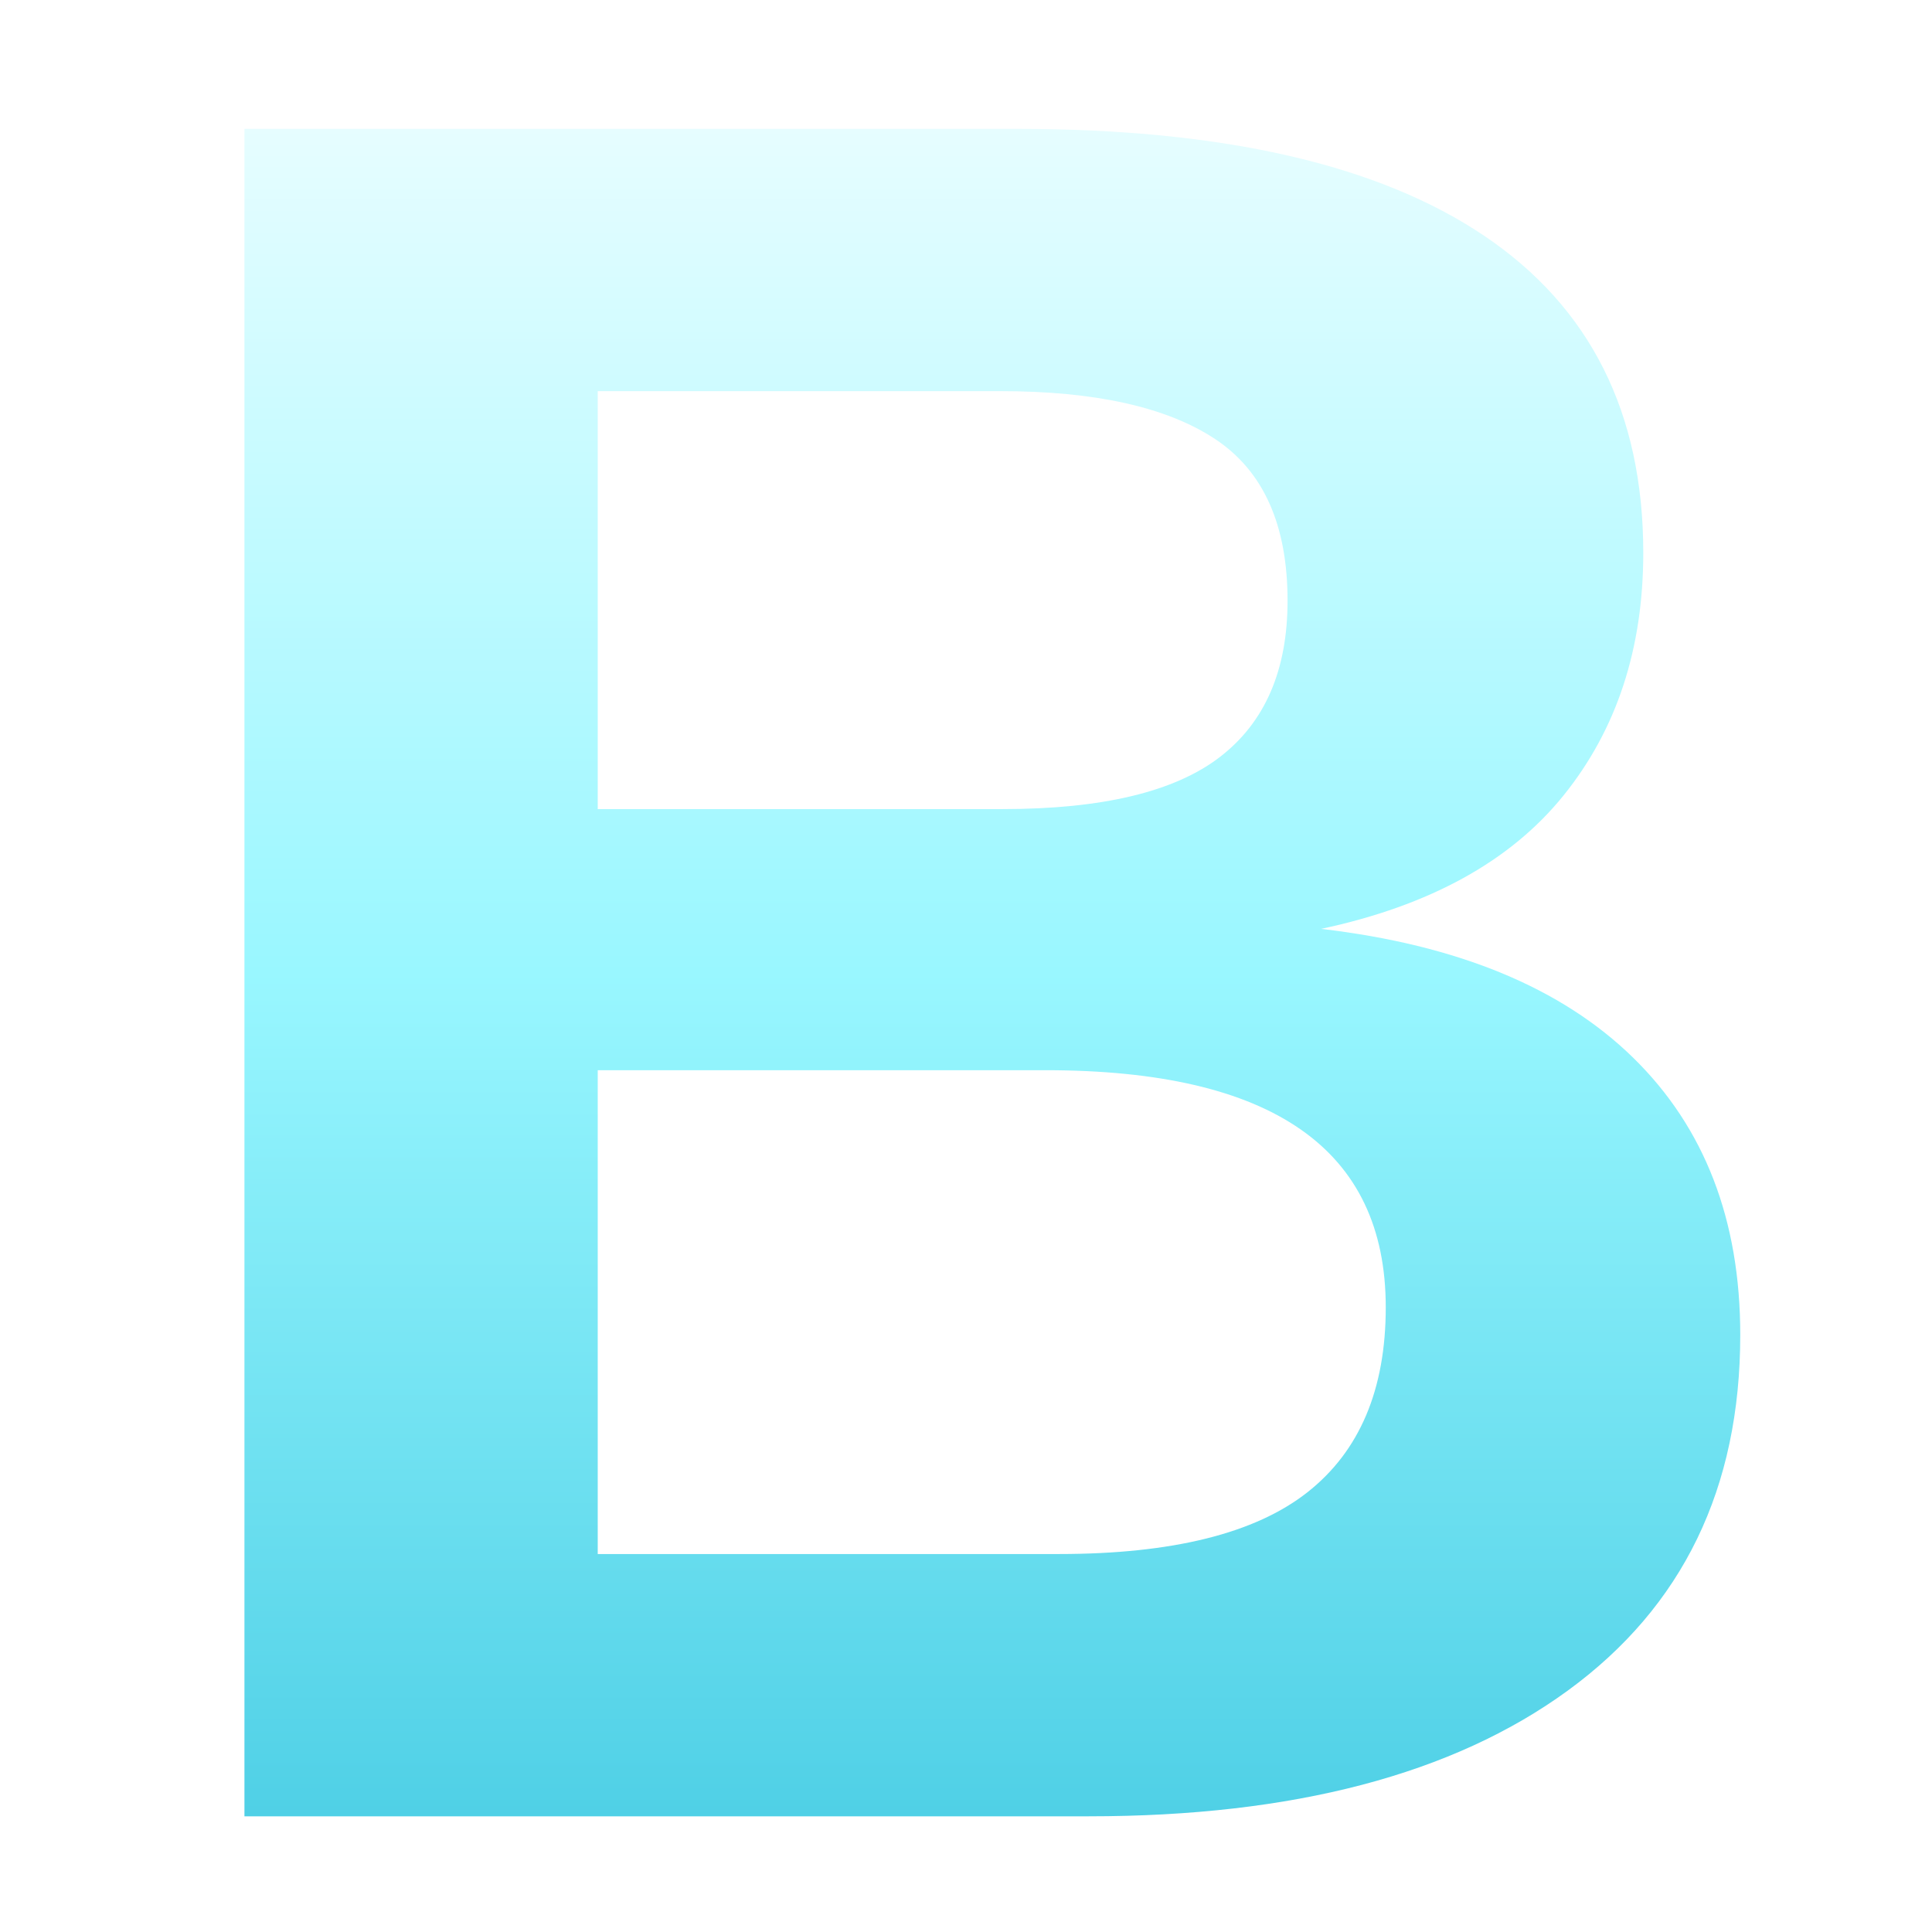
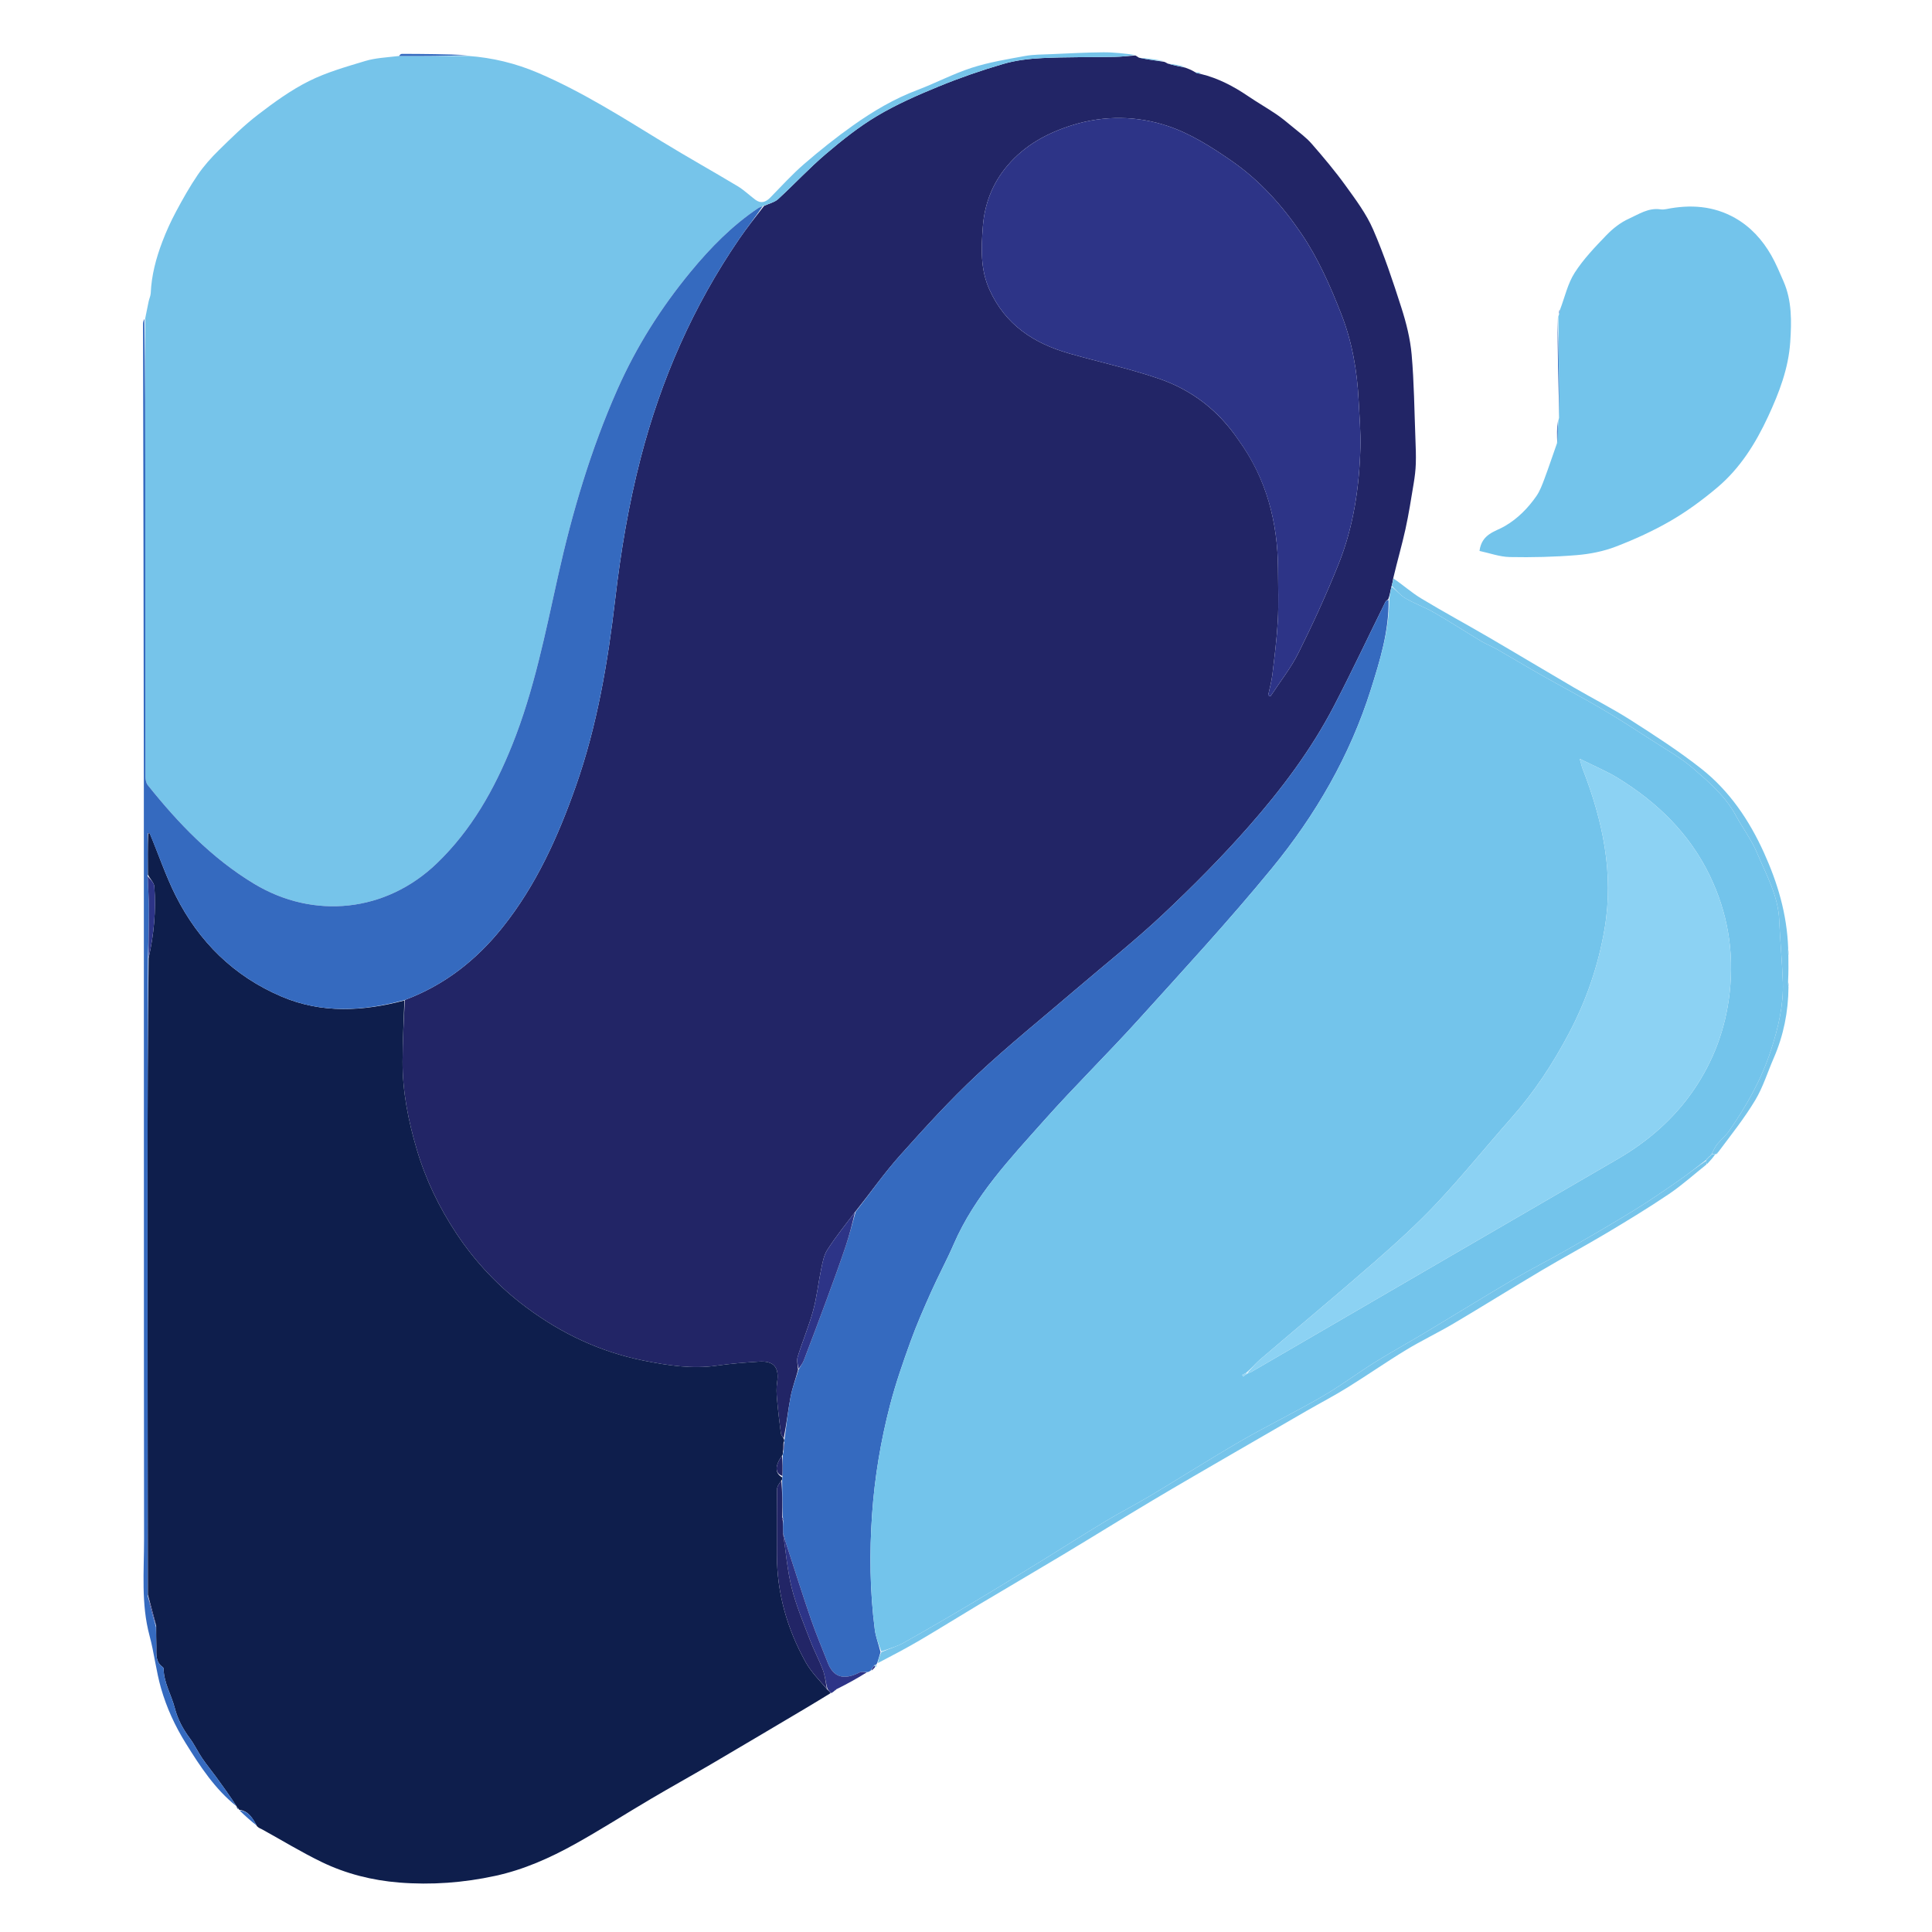
- <svg xmlns="http://www.w3.org/2000/svg" width="1024" height="1024" viewBox="0 0 1024 1024">
-   <defs>
-     <linearGradient id="b" x1="0" y1="0" x2="0" y2="1">
-       <stop offset="0" stop-color="#e6fdff" />
-       <stop offset="0.5" stop-color="#99f7ff" />
-       <stop offset="1" stop-color="#4fd0e6" />
-     </linearGradient>
-   </defs>
-   <text x="512" y="512" font-family="'Century Gothic', 'Segoe UI', Arial, sans-serif" font-weight="700" font-size="1300" fill="url(#b)" text-anchor="middle" dominant-baseline="central">B</text>
+ <svg xmlns="http://www.w3.org/2000/svg" version="1.1" id="Layer_1" x="0px" y="0px" width="100%" viewBox="0 0 2415 2415" xml:space="preserve">
+   <g transform="translate(1207.5,1207.5) scale(2.4) translate(-1320.5,-825)">
+     <path fill="#222566" opacity="1" stroke="none" d=" M1423.742,354.072   C1424.194,354.254 1424.647,354.437 1425.566,354.987   C1428.95,355.948 1431.867,356.54 1434.783,357.132   C1436.323,357.699 1437.863,358.267 1439.684,359.398   C1440.909,360.106 1441.853,360.251 1442.797,360.396   C1451.82,362.585 1459.865,366.817 1467.498,372.001   C1472.246,375.226 1477.245,378.081 1482,381.295   C1484.931,383.275 1487.675,385.546 1490.397,387.814   C1493.854,390.695 1497.588,393.37 1500.521,396.729   C1506.708,403.812 1512.778,411.046 1518.282,418.663   C1523.518,425.907 1529.008,433.266 1532.535,441.379   C1538.279,454.595 1542.858,468.355 1547.256,482.101   C1549.787,490.013 1551.874,498.27 1552.602,506.51   C1553.89,521.087 1554.009,535.769 1554.572,550.409   C1554.737,554.719 1554.913,559.041 1554.775,563.348   C1554.666,566.764 1554.242,570.19 1553.683,573.567   C1552.358,581.564 1551.123,589.589 1549.38,597.499   C1547.558,605.768 1545.184,613.916 1543.072,622.826   C1542.804,624.691 1542.514,625.847 1542.076,627.389   C1541.556,629.801 1541.185,631.826 1540.464,633.918   C1539.699,634.48 1539.163,634.916 1538.885,635.48   C1529.993,653.502 1521.44,671.7 1512.177,689.529   C1500.232,712.522 1484.658,733.156 1467.625,752.497   C1453.577,768.448 1438.523,783.6 1423.032,798.168   C1408.528,811.808 1392.852,824.201 1377.716,837.17   C1360.43,851.981 1342.659,866.277 1326.057,881.819   C1311.991,894.987 1298.964,909.32 1286.101,923.695   C1277.824,932.946 1270.675,943.206 1262.708,953.148   C1257.638,959.779 1252.597,966.094 1248.253,972.857   C1246.417,975.715 1245.788,979.46 1245.063,982.898   C1243.552,990.069 1242.814,997.434 1240.884,1004.479   C1238.653,1012.626 1235.336,1020.47 1232.825,1028.55   C1232.222,1030.489 1232.941,1032.84 1233.034,1035.389   C1231.694,1040.34 1230.011,1044.835 1229.133,1049.483   C1227.789,1056.596 1226.999,1063.814 1225.583,1070.898   C1224.804,1069.967 1224.178,1069.155 1224.067,1068.279   C1223.323,1062.386 1222.582,1056.488 1222.065,1050.573   C1221.812,1047.683 1221.688,1044.697 1222.121,1041.848   C1223.307,1034.031 1220.468,1030.533 1212.586,1031.062   C1205.335,1031.548 1198.062,1032.064 1190.88,1033.122   C1177.858,1035.041 1165.073,1033.025 1152.495,1030.507   C1130.142,1026.032 1109.904,1016.507 1091.561,1002.842   C1077.157,992.111 1064.987,979.224 1055.142,964.394   C1046.172,950.882 1039.118,936.359 1034.45,920.559   C1030.005,905.512 1026.999,890.422 1027.048,874.787   C1027.082,864.174 1027.665,853.563 1028.229,842.687   C1049.011,834.897 1065.484,821.909 1079.063,804.927   C1096.651,782.932 1107.991,757.72 1117.259,731.422   C1128.411,699.775 1133.953,666.913 1137.818,633.757   C1140.703,609.011 1144.814,584.541 1151.064,560.422   C1161.669,519.497 1178.4,481.332 1202.322,446.412   C1206.335,440.554 1210.75,434.972 1215.33,429.113   C1218.039,427.851 1220.846,427.226 1222.68,425.542   C1231.059,417.853 1238.819,409.459 1247.469,402.103   C1255.91,394.924 1264.694,387.913 1274.182,382.262   C1284.266,376.254 1295.166,371.473 1306.057,367   C1317.08,362.473 1328.4,358.547 1339.836,355.199   C1346.432,353.268 1353.489,352.438 1360.386,352.111   C1372.825,351.521 1385.301,351.727 1397.76,351.498   C1401.419,351.43 1405.071,351.018 1408.725,350.764   C1409.181,351.019 1409.636,351.273 1410.587,351.921   C1415.302,352.9 1419.522,353.486 1423.742,354.072  M1462.45,551.069   C1477.028,571.152 1482.909,593.894 1483.009,618.394   C1483.045,627.313 1483.384,636.253 1482.906,645.146   C1482.401,654.545 1481.19,663.913 1480.072,673.268   C1479.639,676.897 1478.617,680.456 1477.863,684.046   C1478.273,684.205 1478.683,684.364 1479.093,684.522   C1484.037,676.956 1489.76,669.776 1493.757,661.739   C1501.273,646.622 1508.324,631.221 1514.593,615.548   C1522.289,596.305 1525.309,575.944 1525.907,555.298   C1526.146,547.023 1525.407,538.714 1524.994,530.426   C1524.225,514.963 1521.608,499.837 1515.929,485.38   C1510.219,470.845 1503.998,456.567 1495.151,443.544   C1485.154,428.825 1473.355,415.706 1458.792,405.639   C1448.487,398.515 1437.49,391.49 1425.751,387.559   C1409.601,382.15 1392.391,381.866 1375.741,387.099   C1362.788,391.17 1351.183,397.429 1342.103,408.115   C1334.194,417.421 1330.149,428.225 1329.279,439.899   C1328.46,450.869 1327.871,461.981 1332.721,472.734   C1341.019,491.131 1355.899,500.753 1374.391,506.016   C1389.838,510.412 1405.594,513.86 1420.772,519.025   C1437.804,524.82 1451.794,535.383 1462.45,551.069  z" />
+     <path fill="#0E1E4C" opacity="1" stroke="none" d=" M1028.002,842.952   C1027.665,853.563 1027.082,864.174 1027.048,874.787   C1026.999,890.422 1030.005,905.512 1034.45,920.559   C1039.118,936.359 1046.172,950.882 1055.142,964.394   C1064.987,979.224 1077.157,992.111 1091.561,1002.842   C1109.904,1016.507 1130.142,1026.032 1152.495,1030.507   C1165.073,1033.025 1177.858,1035.041 1190.88,1033.122   C1198.062,1032.064 1205.335,1031.548 1212.586,1031.062   C1220.468,1030.533 1223.307,1034.031 1222.121,1041.848   C1221.688,1044.697 1221.812,1047.683 1222.065,1050.573   C1222.582,1056.488 1223.323,1062.386 1224.067,1068.279   C1224.178,1069.155 1224.804,1069.967 1225.605,1071.233   C1225.969,1072.1 1225.919,1072.544 1225.525,1073.065   C1225.18,1074.772 1225.179,1076.4 1225.167,1078.364   C1225.118,1079.144 1225.078,1079.59 1224.665,1080.089   C1220.833,1085.398 1220.996,1089.242 1224.8,1091.362   C1224.809,1092.1 1224.772,1092.522 1224.348,1092.982   C1223.313,1094.484 1222.126,1095.94 1222.105,1097.412   C1221.946,1108.785 1222.013,1120.161 1222.01,1131.536   C1222.004,1151.547 1227.327,1170.21 1236.98,1187.566   C1239.886,1192.792 1244.322,1197.167 1248.35,1201.934   C1249.108,1202.517 1249.574,1203.099 1250.04,1203.681   C1245.982,1206.145 1241.945,1208.646 1237.861,1211.068   C1221.182,1220.961 1204.515,1230.877 1187.788,1240.69   C1177.357,1246.81 1166.774,1252.671 1156.355,1258.812   C1143.148,1266.597 1130.227,1274.888 1116.832,1282.329   C1103.763,1289.59 1090.163,1295.665 1075.347,1298.883   C1058.76,1302.487 1042.032,1303.711 1025.234,1302.365   C1011.292,1301.247 997.636,1297.831 984.997,1291.719   C974.393,1286.592 964.302,1280.407 953.968,1274.718   C953.14,1274.263 952.189,1274.031 951.196,1272.993   C948.933,1268.696 946.753,1265.12 942.046,1264.468   C942.046,1264.468 941.719,1264.289 941.619,1264.001   C941.518,1263.714 941.272,1263.489 941.272,1263.489   C941.272,1263.489 940.956,1263.596 940.956,1263.596   C940.956,1263.596 940.681,1263.335 940.7,1262.825   C937.139,1257.347 933.582,1252.361 929.969,1247.417   C927.569,1244.132 924.957,1240.997 922.68,1237.631   C920.405,1234.268 918.681,1230.515 916.264,1227.269   C912.665,1222.435 909.94,1217.394 908.401,1211.447   C906.627,1204.589 902.678,1198.331 902.581,1190.96   C902.577,1190.672 902.335,1190.29 902.088,1190.116   C898.337,1187.476 898.841,1183.52 898.804,1179.711   C898.769,1176.215 898.668,1172.72 898.719,1168.796   C897.371,1163.201 895.902,1158.035 894.38,1152.414   C894.288,1080.327 894.215,1008.695 894.219,937.065   C894.222,898.419 894.356,859.773 894.77,820.967   C897.554,808.517 898.722,796.111 897.759,783.608   C897.606,781.623 895.598,779.782 894.391,777.419   C894.321,770.013 894.308,763.063 894.514,756.035   C894.733,755.957 895.113,755.687 895.383,755.948   C900.019,766.961 903.69,778.062 908.89,788.393   C920.949,812.354 939.17,830.342 964.041,840.926   C985.003,849.846 1006.48,848.608 1028.002,842.952  z" />
+     <path fill="#76C4EA" opacity="1" stroke="none" d=" M1408.532,350.446   C1405.071,351.018 1401.419,351.43 1397.76,351.498   C1385.301,351.727 1372.825,351.521 1360.386,352.111   C1353.489,352.438 1346.432,353.268 1339.836,355.199   C1328.4,358.547 1317.08,362.473 1306.057,367   C1295.166,371.473 1284.266,376.254 1274.182,382.262   C1264.694,387.913 1255.91,394.924 1247.469,402.103   C1238.819,409.459 1231.059,417.853 1222.68,425.542   C1220.846,427.226 1218.039,427.851 1214.994,429.072   C1213.587,429.567 1212.827,429.895 1212.151,430.349   C1198.628,439.43 1187.386,450.92 1177.076,463.422   C1161.635,482.147 1148.778,502.472 1138.947,524.673   C1125.092,555.958 1115.44,588.586 1108.003,621.921   C1101.385,651.587 1095.545,681.459 1084.157,709.842   C1074.894,732.929 1062.935,754.219 1044.77,771.648   C1018.424,796.928 980.83,801.022 949.568,782.091   C927.573,768.773 910.17,750.597 894.304,730.747   C893.395,729.609 893.137,727.684 893.135,726.124   C893.068,675.481 893.075,624.838 893.058,574.195   C893.048,545.384 893.015,516.573 892.992,487.763   C893.595,484.773 894.172,481.779 894.813,478.798   C895.12,477.372 895.819,475.984 895.881,474.559   C896.281,465.273 898.635,456.414 901.9,447.814   C903.924,442.482 906.301,437.243 908.988,432.214   C912.498,425.647 916.158,419.114 920.348,412.971   C923.517,408.327 927.339,404.034 931.365,400.089   C937.949,393.639 944.554,387.103 951.85,381.517   C960.206,375.118 968.878,368.82 978.242,364.136   C987.477,359.517 997.653,356.652 1007.605,353.644   C1012.843,352.061 1018.485,351.817 1024.839,351.069   C1037.552,351.114 1049.37,351.058 1061.187,351.003   C1073.857,351.899 1086.057,354.873 1097.7,359.859   C1120.465,369.609 1141.304,382.857 1162.355,395.732   C1175.306,403.653 1188.578,411.046 1201.591,418.866   C1204.875,420.838 1207.684,423.588 1210.778,425.89   C1213.712,428.073 1216.203,427.188 1218.599,424.742   C1224.377,418.845 1229.943,412.685 1236.176,407.304   C1244.382,400.22 1252.888,393.419 1261.734,387.158   C1272.129,379.799 1283.079,373.314 1295.12,368.77   C1304.676,365.164 1313.794,360.304 1323.486,357.176   C1332.415,354.294 1341.811,352.768 1351.078,351.061   C1355.552,350.236 1360.199,350.286 1364.774,350.085   C1373.873,349.685 1382.976,349.19 1392.081,349.12   C1397.497,349.078 1402.919,349.768 1408.532,350.446  z" />
+     <path fill="#356ABF" opacity="1" stroke="none" d=" M1225.039,1080.035   C1225.078,1079.59 1225.118,1079.144 1225.419,1078.094   C1225.744,1075.988 1225.806,1074.487 1225.869,1072.987   C1225.919,1072.544 1225.969,1072.1 1225.997,1071.322   C1226.999,1063.814 1227.789,1056.596 1229.133,1049.483   C1230.011,1044.835 1231.694,1040.34 1233.318,1035.2   C1234.442,1033.201 1235.475,1031.859 1236.054,1030.344   C1240.092,1019.775 1244.092,1009.191 1247.994,998.571   C1251.374,989.373 1254.744,980.166 1257.858,970.876   C1259.826,965.005 1261.315,958.973 1263.02,953.014   C1270.675,943.206 1277.824,932.946 1286.101,923.695   C1298.964,909.32 1311.991,894.987 1326.057,881.819   C1342.659,866.277 1360.43,851.981 1377.716,837.17   C1392.852,824.201 1408.528,811.808 1423.032,798.168   C1438.523,783.6 1453.577,768.448 1467.625,752.497   C1484.658,733.156 1500.232,712.522 1512.177,689.529   C1521.44,671.7 1529.993,653.502 1538.885,635.48   C1539.163,634.916 1539.699,634.48 1540.592,634.372   C1540.8,650.766 1536.114,665.901 1531.384,680.925   C1520.496,715.507 1502.502,746.484 1479.68,774.287   C1457.534,801.268 1433.815,826.974 1410.391,852.883   C1394.321,870.658 1377.164,887.457 1361.24,905.357   C1343.515,925.284 1325.014,944.76 1314.153,969.795   C1310.514,978.182 1306.137,986.247 1302.407,994.597   C1298.574,1003.176 1294.777,1011.8 1291.589,1020.63   C1287.663,1031.507 1283.847,1042.477 1280.944,1053.657   C1276.11,1072.274 1272.935,1091.198 1271.594,1110.465   C1270.194,1130.588 1270.429,1150.61 1272.994,1170.591   C1273.49,1174.46 1274.985,1178.2 1275.993,1182.365   C1275.397,1184.494 1274.826,1186.256 1274.255,1188.019   C1274.162,1188.194 1274.07,1188.369 1273.77,1188.819   C1273.562,1189.093 1273.256,1189.038 1272.905,1189.067   C1272.026,1190.021 1271.497,1190.946 1270.969,1191.87   C1270.497,1192.237 1270.024,1192.604 1269.134,1192.766   C1267.48,1192.681 1266.076,1192.46 1265.039,1192.977   C1256.716,1197.128 1251.44,1195.503 1248.441,1187.743   C1245.564,1180.298 1242.409,1172.951 1239.809,1165.411   C1235.519,1152.968 1231.573,1140.406 1227.492,1127.891   C1226.725,1125.539 1226.004,1123.172 1225.23,1120.392   C1225.165,1117.984 1225.132,1115.996 1225.308,1113.851   C1225.349,1113.131 1225.181,1112.569 1225.014,1111.537   C1224.922,1105.027 1224.829,1098.985 1224.736,1092.944   C1224.772,1092.522 1224.809,1092.1 1224.899,1090.908   C1224.982,1086.771 1225.01,1083.403 1225.039,1080.035  z" />
+     <path fill="#356ABF" opacity="1" stroke="none" d=" M892.573,487.952   C893.015,516.573 893.048,545.384 893.058,574.195   C893.075,624.838 893.068,675.481 893.135,726.124   C893.137,727.684 893.395,729.609 894.304,730.747   C910.17,750.597 927.573,768.773 949.568,782.091   C980.83,801.022 1018.424,796.928 1044.77,771.648   C1062.935,754.219 1074.894,732.929 1084.157,709.842   C1095.545,681.459 1101.385,651.587 1108.003,621.921   C1115.44,588.586 1125.092,555.958 1138.947,524.673   C1148.778,502.472 1161.635,482.147 1177.076,463.422   C1187.386,450.92 1198.628,439.43 1212.151,430.349   C1212.827,429.895 1213.587,429.567 1214.644,429.221   C1210.75,434.972 1206.335,440.554 1202.322,446.412   C1178.4,481.332 1161.669,519.497 1151.064,560.422   C1144.814,584.541 1140.703,609.011 1137.818,633.757   C1133.953,666.913 1128.411,699.775 1117.259,731.422   C1107.991,757.72 1096.651,782.932 1079.063,804.927   C1065.484,821.909 1049.011,834.897 1028.229,842.687   C1006.48,848.608 985.003,849.846 964.041,840.926   C939.17,830.342 920.949,812.354 908.89,788.393   C903.69,778.062 900.019,766.961 895.242,755.81   C894.652,755.644 894.474,755.879 894.295,756.114   C894.308,763.063 894.321,770.013 894.267,777.838   C894.469,784.301 894.957,789.888 894.957,795.475   C894.958,804.026 894.623,812.577 894.43,821.128   C894.356,859.773 894.222,898.419 894.219,937.065   C894.215,1008.695 894.288,1080.327 894.256,1152.836   C895.654,1158.884 897.125,1164.055 898.597,1169.225   C898.668,1172.72 898.769,1176.215 898.804,1179.711   C898.841,1183.52 898.337,1187.476 902.088,1190.116   C902.335,1190.29 902.577,1190.672 902.581,1190.96   C902.678,1198.331 906.627,1204.589 908.401,1211.447   C909.94,1217.394 912.665,1222.435 916.264,1227.269   C918.681,1230.515 920.405,1234.268 922.68,1237.631   C924.957,1240.997 927.569,1244.132 929.969,1247.417   C933.582,1252.361 937.139,1257.347 940.601,1262.664   C929.393,1253.779 921.677,1241.981 914.132,1229.841   C908.499,1220.776 904.151,1211.293 901.255,1201.209   C898.679,1192.242 897.692,1182.827 895.264,1173.809   C890.788,1157.188 892.425,1140.288 892.407,1123.495   C892.272,993.342 892.368,863.188 892.288,733.035   C892.238,652.221 892.005,571.406 891.868,490.592   C891.867,489.775 892.054,488.958 892.573,487.952  z" />
+     <path fill="#73C4EB" opacity="1" stroke="none" d=" M1628.992,541.064   C1629.048,540.794 1629.105,540.524 1629.367,539.52   C1629.381,521.459 1629.19,504.131 1628.998,486.803   C1629.037,486.6 1629.076,486.397 1629.358,485.669   C1629.719,484.424 1629.839,483.705 1629.958,482.985   C1632.398,476.583 1633.894,469.575 1637.516,463.932   C1642.11,456.776 1648.169,450.476 1654.112,444.304   C1657.402,440.886 1661.415,437.751 1665.7,435.81   C1670.86,433.473 1675.922,429.991 1682.16,430.905   C1683.131,431.047 1684.179,430.994 1685.144,430.799   C1697.633,428.276 1709.766,429.028 1721.027,435.401   C1729.145,439.995 1735.295,446.794 1739.9,454.839   C1742.38,459.174 1744.292,463.848 1746.299,468.44   C1750.736,478.59 1750.49,489.396 1749.787,500.037   C1748.883,513.726 1744.024,526.396 1738.273,538.793   C1731.755,552.842 1723.665,565.774 1711.789,575.787   C1704.228,582.161 1696.148,588.122 1687.61,593.079   C1678.492,598.373 1668.766,602.8 1658.913,606.583   C1652.471,609.056 1645.391,610.448 1638.49,611.012   C1626.957,611.953 1615.329,612.234 1603.757,612.004   C1598.427,611.898 1593.135,609.925 1587.949,608.825   C1589.105,599.892 1596.117,598.811 1600.986,595.986   C1607.848,592.004 1613.082,586.656 1617.494,580.378   C1619.388,577.682 1620.579,574.43 1621.753,571.304   C1623.975,565.388 1625.954,559.382 1628.318,552.702   C1628.733,548.348 1628.862,544.706 1628.992,541.064  z" />
+     <path fill="#76C4EA" opacity="1" stroke="none" d=" M1274.632,1188.035   C1274.826,1186.256 1275.397,1184.494 1276.39,1182.365   C1280.555,1180.523 1284.525,1179.451 1288,1177.499   C1300.37,1170.552 1312.63,1163.403 1324.821,1156.144   C1336.813,1149.003 1348.691,1141.67 1360.58,1134.357   C1371.503,1127.637 1382.303,1120.713 1393.292,1114.103   C1400.999,1109.468 1409.026,1105.367 1416.744,1100.749   C1432.468,1091.34 1447.921,1081.471 1463.783,1072.305   C1477.631,1064.304 1492.062,1057.31 1505.903,1049.296   C1515.429,1043.78 1524.281,1037.113 1533.63,1031.274   C1542.036,1026.023 1550.751,1021.269 1559.253,1016.17   C1574.725,1006.892 1590.064,997.388 1605.61,988.238   C1614.866,982.789 1624.485,977.961 1633.81,972.625   C1645.434,965.974 1657.028,959.256 1668.438,952.246   C1676.417,947.344 1684.137,942.007 1691.837,936.668   C1696.681,933.308 1701.275,929.587 1705.997,926.419   C1706.065,927.329 1706.117,927.848 1706.169,928.367   C1699.646,933.554 1693.418,939.177 1686.533,943.827   C1675.988,950.949 1665.09,957.566 1654.159,964.09   C1643.054,970.717 1631.641,976.827 1620.518,983.425   C1605.099,992.572 1589.89,1002.074 1574.461,1011.204   C1566.309,1016.028 1557.71,1020.106 1549.618,1025.022   C1539.326,1031.274 1529.434,1038.181 1519.196,1044.524   C1512.218,1048.848 1504.923,1052.658 1497.803,1056.754   C1485.293,1063.95 1472.796,1071.167 1460.318,1078.418   C1445.989,1086.744 1431.622,1095.008 1417.39,1103.496   C1401.965,1112.697 1386.714,1122.189 1371.316,1131.435   C1356.553,1140.299 1341.676,1148.972 1326.892,1157.8   C1316.688,1163.892 1306.617,1170.208 1296.37,1176.225   C1289.354,1180.345 1282.136,1184.121 1274.632,1188.035  z" />
+     <path fill="#76C4EA" opacity="1" stroke="none" d=" M1542.225,627.004   C1542.514,625.847 1542.804,624.691 1543.147,623.169   C1547.963,626.412 1552.458,630.464 1557.544,633.539   C1569.058,640.501 1580.912,646.898 1592.539,653.676   C1607.451,662.37 1622.24,671.273 1637.149,679.972   C1646.995,685.717 1657.215,690.86 1666.806,696.993   C1679.318,704.995 1691.862,713.092 1703.504,722.275   C1718.142,733.82 1728.455,749.097 1736.117,766.018   C1743.184,781.625 1748.089,797.881 1748.72,815.798   C1748.553,817.615 1748.687,818.773 1748.821,819.931   C1748.866,823.998 1748.911,828.065 1748.678,832.784   C1748.559,834.277 1748.718,835.118 1748.876,835.958   C1748.796,848.83 1746.315,861.197 1741.164,873.02   C1737.985,880.316 1735.625,888.09 1731.57,894.854   C1725.964,904.204 1719.107,912.804 1712.253,921.975   C1711.504,922.497 1711.29,922.77 1711.076,923.042   C1711.076,923.042 1711.067,923.086 1710.717,923.062   C1709.919,923.019 1709.47,922.999 1709.017,922.616   C1709.928,920.748 1710.687,919.114 1711.795,917.767   C1713.794,915.339 1716.295,913.286 1718.073,910.72   C1727.101,897.694 1734.818,884.034 1739.761,868.805   C1743.524,857.21 1746.34,845.554 1745.935,833.356   C1745.579,822.612 1744.494,811.893 1744.053,801.15   C1743.528,788.38 1737.297,777.505 1732.55,766.211   C1729.636,759.278 1724.967,753.1 1721.347,746.442   C1715.965,736.543 1707.56,729.319 1699.32,722.166   C1692.954,716.639 1685.424,712.427 1678.292,707.815   C1669.504,702.132 1660.721,696.422 1651.701,691.122   C1641.308,685.015 1630.625,679.403 1620.133,673.462   C1612.37,669.065 1604.735,664.442 1596.992,660.01   C1594.365,658.506 1591.481,657.444 1588.891,655.889   C1580.72,650.983 1572.731,645.768 1564.476,641.013   C1559.565,638.183 1554.127,636.264 1549.237,633.405   C1546.565,631.843 1544.541,629.174 1542.225,627.004  z" />
+     <path fill="#2D3487" opacity="1" stroke="none" d=" M1225.262,1120.811   C1226.004,1123.172 1226.725,1125.539 1227.492,1127.891   C1231.573,1140.406 1235.519,1152.968 1239.809,1165.411   C1242.409,1172.951 1245.564,1180.298 1248.441,1187.743   C1251.44,1195.503 1256.716,1197.128 1265.039,1192.977   C1266.076,1192.46 1267.48,1192.681 1268.848,1192.882   C1263.88,1196.011 1258.779,1198.819 1253.173,1201.603   C1252.476,1201.864 1252.284,1202.149 1252.092,1202.433   C1251.609,1202.864 1251.127,1203.296 1250.342,1203.704   C1249.574,1203.099 1249.108,1202.517 1248.338,1201.503   C1247.373,1197.915 1247.092,1194.617 1245.968,1191.637   C1243.941,1186.264 1241.182,1181.167 1239.14,1175.798   C1235.771,1166.938 1232.041,1158.126 1229.741,1148.973   C1227.434,1139.791 1226.691,1130.215 1225.262,1120.811  z" />
+     <path fill="#356ABF" opacity="1" stroke="none" d=" M1628.576,486.98   C1629.19,504.131 1629.381,521.459 1629.52,539.135   C1629.029,522.042 1628.592,504.6 1628.576,486.98  z" />
+     <path fill="#356ABF" opacity="1" stroke="none" d=" M1061.012,350.58   C1049.37,351.058 1037.552,351.114 1025.257,351.081   C1025.41,350.624 1026.041,349.932 1026.671,349.934   C1038.06,349.959 1049.449,350.067 1061.012,350.58  z" />
+     <path fill="#76C4EA" opacity="1" stroke="none" d=" M1423.6,353.728   C1419.522,353.486 1415.302,352.9 1410.978,352.008   C1415.068,352.263 1419.263,352.824 1423.6,353.728  z" />
+     <path fill="#356ABF" opacity="1" stroke="none" d=" M942.101,1264.766   C946.753,1265.12 948.933,1268.696 951.073,1272.66   C948.085,1270.373 945.12,1267.718 942.101,1264.766  z" />
+     <path fill="#76C4EA" opacity="1" stroke="none" d=" M1434.712,356.769   C1431.867,356.54 1428.95,355.948 1425.925,355.065   C1428.758,355.319 1431.7,355.863 1434.712,356.769  z" />
+     <path fill="#356ABF" opacity="1" stroke="none" d=" M1628.621,541.262   C1628.862,544.706 1628.733,548.348 1628.442,552.318   C1628.271,548.917 1628.26,545.188 1628.621,541.262  z" />
+     <path fill="#73C4EB" opacity="1" stroke="none" d=" M1709.021,922.979   C1709.47,922.999 1709.919,923.019 1710.703,923.079   C1709.602,924.746 1708.166,926.373 1706.449,928.184   C1706.117,927.848 1706.065,927.329 1706.008,926.404   C1706.004,925.998 1706.029,925.971 1706.24,925.875   C1706.713,925.591 1706.886,925.342 1706.985,925.015   C1707,925 1707.029,924.97 1707.24,924.873   C1707.714,924.59 1707.887,924.34 1707.985,924.014   C1708,924 1708.029,923.971 1708.24,923.875   C1708.713,923.59 1708.887,923.341 1708.983,923.017   C1708.995,923.004 1709.021,922.979 1709.021,922.979  z" />
+     <path fill="#76C4EA" opacity="1" stroke="none" d=" M1442.757,360.034   C1441.853,360.251 1440.909,360.106 1439.983,359.677   C1440.907,359.486 1441.812,359.58 1442.757,360.034  z" />
+     <path fill="#2D3487" opacity="1" stroke="none" d=" M1271.262,1191.958   C1271.497,1190.946 1272.026,1190.021 1272.861,1189.359   C1273.146,1189.817 1273.122,1190.012 1273.099,1190.208   C1272.584,1190.82 1272.07,1191.433 1271.262,1191.958  z" />
+     <path fill="#73C4EB" opacity="1" stroke="none" d=" M1748.891,819.546   C1748.687,818.773 1748.553,817.615 1748.658,816.248   C1748.919,817.08 1748.94,818.121 1748.891,819.546  z" />
+     <path fill="#356ABF" opacity="1" stroke="none" d=" M1629.671,483.104   C1629.839,483.705 1629.719,484.424 1629.488,485.388   C1629.379,484.829 1629.381,484.026 1629.671,483.104  z" />
+     <path fill="#73C4EB" opacity="1" stroke="none" d=" M1748.931,835.597   C1748.718,835.118 1748.559,834.277 1748.618,833.249   C1748.885,833.786 1748.935,834.511 1748.931,835.597  z" />
+     <path fill="#76C4EA" opacity="1" stroke="none" d=" M1273.33,1190.103   C1273.122,1190.012 1273.146,1189.817 1273.213,1189.329   C1273.256,1189.038 1273.562,1189.093 1273.716,1189.111   C1274.008,1189.504 1273.905,1189.794 1273.33,1190.103  z" />
+     <path fill="#222566" opacity="1" stroke="none" d=" M1252.342,1202.348   C1252.284,1202.149 1252.476,1201.864 1252.816,1201.734   C1252.84,1202.013 1252.716,1202.138 1252.342,1202.348  z" />
+     <path fill="#356ABF" opacity="1" stroke="none" d=" M940.945,1263.744   C940.956,1263.596 941.272,1263.489 941.272,1263.489   C941.272,1263.489 941.518,1263.714 941.481,1263.876   C941.445,1264.038 941.153,1264.091 941.153,1264.091   C941.153,1264.091 940.934,1263.893 940.945,1263.744  z" />
+     <path fill="#73C4EB" opacity="1" stroke="none" d=" M1711.351,923.017   C1711.29,922.77 1711.504,922.497 1711.979,922.166   C1712.036,922.402 1711.832,922.697 1711.351,923.017  z" />
+     <path fill="#73C4EB" opacity="1" stroke="none" d=" M1542.076,627.389   C1544.541,629.174 1546.565,631.843 1549.237,633.405   C1554.127,636.264 1559.565,638.183 1564.476,641.013   C1572.731,645.768 1580.72,650.983 1588.891,655.889   C1591.481,657.444 1594.365,658.506 1596.992,660.01   C1604.735,664.442 1612.37,669.065 1620.133,673.462   C1630.625,679.403 1641.308,685.015 1651.701,691.122   C1660.721,696.422 1669.504,702.132 1678.292,707.815   C1685.424,712.427 1692.954,716.639 1699.32,722.166   C1707.56,729.319 1715.965,736.543 1721.347,746.442   C1724.967,753.1 1729.636,759.278 1732.55,766.211   C1737.297,777.505 1743.528,788.38 1744.053,801.15   C1744.494,811.893 1745.579,822.612 1745.935,833.356   C1746.34,845.554 1743.524,857.21 1739.761,868.805   C1734.818,884.034 1727.101,897.694 1718.073,910.72   C1716.295,913.286 1713.794,915.339 1711.795,917.767   C1710.687,919.114 1709.928,920.748 1709.017,922.616   C1709.021,922.979 1708.995,923.004 1708.773,923.113   C1708.286,923.409 1708.113,923.659 1708.029,923.971   C1708.029,923.971 1708,924 1707.775,924.111   C1707.287,924.409 1707.114,924.658 1707.029,924.97   C1707.029,924.97 1707,925 1706.775,925.111   C1706.286,925.41 1706.113,925.659 1706.029,925.971   C1706.029,925.971 1706.004,925.998 1705.992,926.013   C1701.275,929.587 1696.681,933.308 1691.837,936.668   C1684.137,942.007 1676.417,947.344 1668.438,952.246   C1657.028,959.256 1645.434,965.974 1633.81,972.625   C1624.485,977.961 1614.866,982.789 1605.61,988.238   C1590.064,997.388 1574.725,1006.892 1559.253,1016.17   C1550.751,1021.269 1542.036,1026.023 1533.63,1031.274   C1524.281,1037.113 1515.429,1043.78 1505.903,1049.296   C1492.062,1057.31 1477.631,1064.304 1463.783,1072.305   C1447.921,1081.471 1432.468,1091.34 1416.744,1100.749   C1409.026,1105.367 1400.999,1109.468 1393.292,1114.103   C1382.303,1120.713 1371.503,1127.637 1360.58,1134.357   C1348.691,1141.67 1336.813,1149.003 1324.821,1156.144   C1312.63,1163.403 1300.37,1170.552 1288,1177.499   C1284.525,1179.451 1280.555,1180.523 1276.416,1181.999   C1274.985,1178.2 1273.49,1174.46 1272.994,1170.591   C1270.429,1150.61 1270.194,1130.588 1271.594,1110.465   C1272.935,1091.198 1276.11,1072.274 1280.944,1053.657   C1283.847,1042.477 1287.663,1031.507 1291.589,1020.63   C1294.777,1011.8 1298.574,1003.176 1302.407,994.597   C1306.137,986.247 1310.514,978.182 1314.153,969.795   C1325.014,944.76 1343.515,925.284 1361.24,905.357   C1377.164,887.457 1394.321,870.658 1410.391,852.883   C1433.815,826.974 1457.534,801.268 1479.68,774.287   C1502.502,746.484 1520.496,715.507 1531.384,680.925   C1536.114,665.901 1540.8,650.766 1540.942,634.305   C1541.185,631.826 1541.556,629.801 1542.076,627.389  M1467.724,1036.94   C1468.191,1036.768 1468.696,1036.662 1469.119,1036.416   C1504.006,1016.137 1538.882,995.837 1573.771,975.561   C1602.484,958.873 1631.229,942.236 1659.931,925.529   C1675.645,916.382 1689.196,904.629 1699.454,889.652   C1709.893,874.409 1716.175,857.534 1718.244,838.852   C1720.624,817.362 1717.149,797.154 1707.884,777.926   C1697.335,756.034 1680.529,739.729 1660.049,727.134   C1654.087,723.467 1647.527,720.774 1640.157,717.093   C1640.912,719.745 1641.164,721.008 1641.624,722.19   C1652.105,749.134 1658.058,776.624 1653.079,805.76   C1649.83,824.769 1643.643,842.72 1634.729,859.684   C1626.381,875.573 1616.565,890.545 1604.613,904.064   C1591.655,918.719 1579.356,933.981 1565.976,948.232   C1555.657,959.223 1544.41,969.403 1533.043,979.335   C1513.447,996.456 1493.413,1013.076 1473.632,1029.987   C1471.199,1032.066 1469.187,1034.637 1466.328,1036.988   C1465.669,1037.305 1465.01,1037.622 1464.352,1037.938   C1464.539,1038.235 1464.726,1038.532 1464.913,1038.829   C1465.613,1038.224 1466.312,1037.62 1467.724,1036.94  M1462.408,1039.482   C1462.408,1039.482 1462.526,1039.411 1462.408,1039.482  z" />
+     <path fill="#2D3487" opacity="1" stroke="none" d=" M1462.227,550.788   C1451.794,535.383 1437.804,524.82 1420.772,519.025   C1405.594,513.86 1389.838,510.412 1374.391,506.016   C1355.899,500.753 1341.019,491.131 1332.721,472.734   C1327.871,461.981 1328.46,450.869 1329.279,439.899   C1330.149,428.225 1334.194,417.421 1342.103,408.115   C1351.183,397.429 1362.788,391.17 1375.741,387.099   C1392.391,381.866 1409.601,382.15 1425.751,387.559   C1437.49,391.49 1448.487,398.515 1458.792,405.639   C1473.355,415.706 1485.154,428.825 1495.151,443.544   C1503.998,456.567 1510.219,470.845 1515.929,485.38   C1521.608,499.837 1524.225,514.963 1524.994,530.426   C1525.407,538.714 1526.146,547.023 1525.907,555.298   C1525.309,575.944 1522.289,596.305 1514.593,615.548   C1508.324,631.221 1501.273,646.622 1493.757,661.739   C1489.76,669.776 1484.037,676.956 1479.093,684.522   C1478.683,684.364 1478.273,684.205 1477.863,684.046   C1478.617,680.456 1479.639,676.897 1480.072,673.268   C1481.19,663.913 1482.401,654.545 1482.906,645.146   C1483.384,636.253 1483.045,627.313 1483.009,618.394   C1482.909,593.894 1477.028,571.152 1462.227,550.788  z" />
+     <path fill="#2D3487" opacity="1" stroke="none" d=" M1262.708,953.148   C1261.315,958.973 1259.826,965.005 1257.858,970.876   C1254.744,980.166 1251.374,989.373 1247.994,998.571   C1244.092,1009.191 1240.092,1019.775 1236.054,1030.344   C1235.475,1031.859 1234.442,1033.201 1233.336,1034.812   C1232.941,1032.84 1232.222,1030.489 1232.825,1028.55   C1235.336,1020.47 1238.653,1012.626 1240.884,1004.479   C1242.814,997.434 1243.552,990.069 1245.063,982.898   C1245.788,979.46 1246.417,975.715 1248.253,972.857   C1252.597,966.094 1257.638,959.779 1262.708,953.148  z" />
+     <path fill="#222566" opacity="1" stroke="none" d=" M1225.23,1120.392   C1226.691,1130.215 1227.434,1139.791 1229.741,1148.973   C1232.041,1158.126 1235.771,1166.938 1239.14,1175.798   C1241.182,1181.167 1243.941,1186.264 1245.968,1191.637   C1247.092,1194.617 1247.373,1197.915 1248.045,1201.501   C1244.322,1197.167 1239.886,1192.792 1236.98,1187.566   C1227.327,1170.21 1222.004,1151.547 1222.01,1131.536   C1222.013,1120.161 1221.946,1108.785 1222.105,1097.412   C1222.126,1095.94 1223.313,1094.484 1224.348,1092.982   C1224.829,1098.985 1224.922,1105.027 1224.785,1111.685   C1224.736,1112.87 1224.918,1113.439 1225.099,1114.008   C1225.132,1115.996 1225.165,1117.984 1225.23,1120.392  z" />
+     <path fill="#2D3487" opacity="1" stroke="none" d=" M894.77,820.967   C894.623,812.577 894.958,804.026 894.957,795.475   C894.957,789.888 894.469,784.301 894.323,778.294   C895.598,779.782 897.606,781.623 897.759,783.608   C898.722,796.111 897.554,808.517 894.77,820.967  z" />
+     <path fill="#2D3487" opacity="1" stroke="none" d=" M898.719,1168.796   C897.125,1164.055 895.654,1158.884 894.307,1153.292   C895.902,1158.035 897.371,1163.201 898.719,1168.796  z" />
+     <path fill="#222566" opacity="1" stroke="none" d=" M1224.665,1080.089   C1225.01,1083.403 1224.982,1086.771 1224.854,1090.593   C1220.996,1089.242 1220.833,1085.398 1224.665,1080.089  z" />
+     <path fill="#222566" opacity="1" stroke="none" d=" M1225.525,1073.065   C1225.806,1074.487 1225.744,1075.988 1225.429,1077.758   C1225.179,1076.4 1225.18,1074.772 1225.525,1073.065  z" />
+     <path fill="#2D3487" opacity="1" stroke="none" d=" M894.514,756.035   C894.474,755.879 894.652,755.644 894.972,755.548   C895.113,755.687 894.733,755.957 894.514,756.035  z" />
+     <path fill="#2D3487" opacity="1" stroke="none" d=" M1225.308,1113.851   C1224.918,1113.439 1224.736,1112.87 1224.784,1112.154   C1225.181,1112.569 1225.349,1113.131 1225.308,1113.851  z" />
+     <path fill="#76C4EA" opacity="1" stroke="none" d=" M1706.24,925.875   C1706.113,925.659 1706.286,925.41 1706.76,925.127   C1706.886,925.342 1706.713,925.591 1706.24,925.875  z" />
+     <path fill="#76C4EA" opacity="1" stroke="none" d=" M1707.24,924.873   C1707.114,924.658 1707.287,924.409 1707.761,924.125   C1707.887,924.34 1707.714,924.59 1707.24,924.873  z" />
+     <path fill="#76C4EA" opacity="1" stroke="none" d=" M1708.24,923.875   C1708.113,923.659 1708.286,923.409 1708.76,923.125   C1708.887,923.341 1708.713,923.59 1708.24,923.875  z" />
+     <path fill="#8CD2F3" opacity="1" stroke="none" d=" M1466.98,1036.98   C1469.187,1034.637 1471.199,1032.066 1473.632,1029.987   C1493.413,1013.076 1513.447,996.456 1533.043,979.335   C1544.41,969.403 1555.657,959.223 1565.976,948.232   C1579.356,933.981 1591.655,918.719 1604.613,904.064   C1616.565,890.545 1626.381,875.573 1634.729,859.684   C1643.643,842.72 1649.83,824.769 1653.079,805.76   C1658.058,776.624 1652.105,749.134 1641.624,722.19   C1641.164,721.008 1640.912,719.745 1640.157,717.093   C1647.527,720.774 1654.087,723.467 1660.049,727.134   C1680.529,739.729 1697.335,756.034 1707.884,777.926   C1717.149,797.154 1720.624,817.362 1718.244,838.852   C1716.175,857.534 1709.893,874.409 1699.454,889.652   C1689.196,904.629 1675.645,916.382 1659.931,925.529   C1631.229,942.236 1602.484,958.873 1573.771,975.561   C1538.882,995.837 1504.006,1016.137 1469.119,1036.416   C1468.696,1036.662 1468.191,1036.768 1467.361,1036.969   C1466.997,1036.997 1466.98,1036.98 1466.98,1036.98  z" />
+     <path fill="#8CD2F3" opacity="1" stroke="none" d=" M1467.005,1037.006   C1466.312,1037.62 1465.613,1038.224 1464.913,1038.829   C1464.726,1038.532 1464.539,1038.235 1464.352,1037.938   C1465.01,1037.622 1465.669,1037.305 1466.654,1036.984   C1466.98,1036.98 1466.997,1036.997 1467.005,1037.006  z" />
+     <path fill="#8CD2F3" opacity="1" stroke="none" d=" M1462.467,1039.446   C1462.526,1039.411 1462.408,1039.482 1462.467,1039.446  z" />
+   </g>
</svg>
